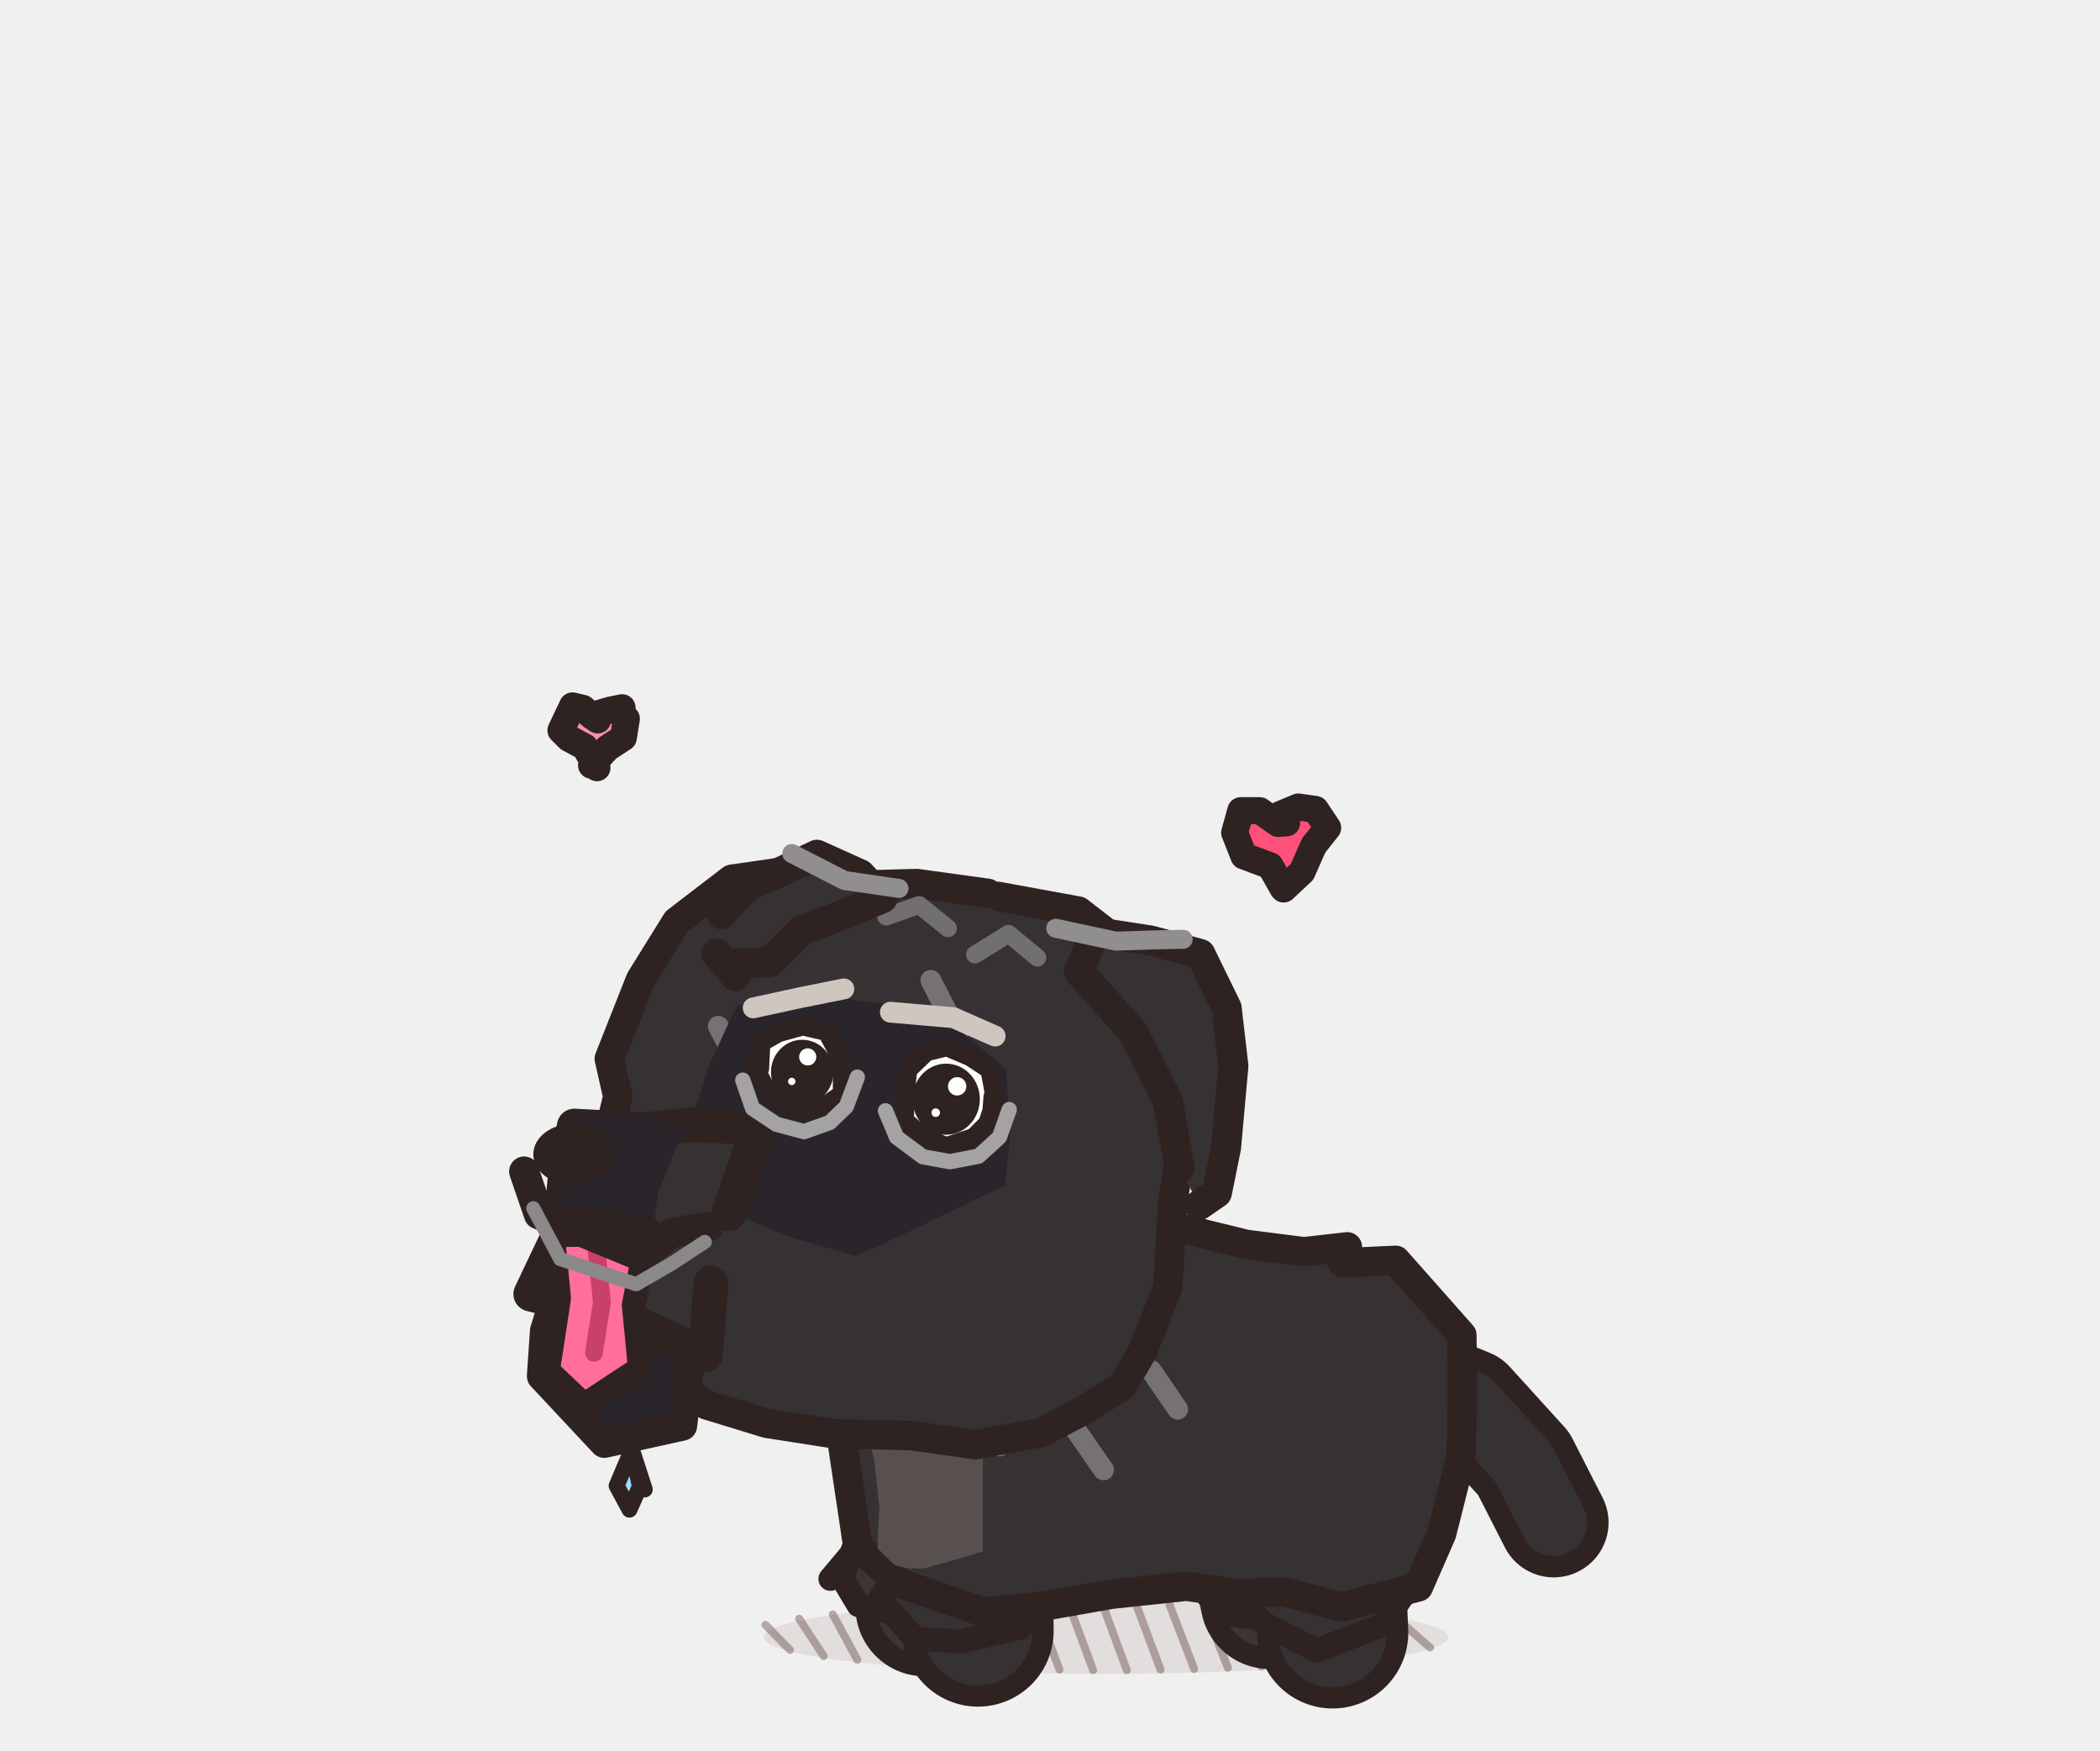
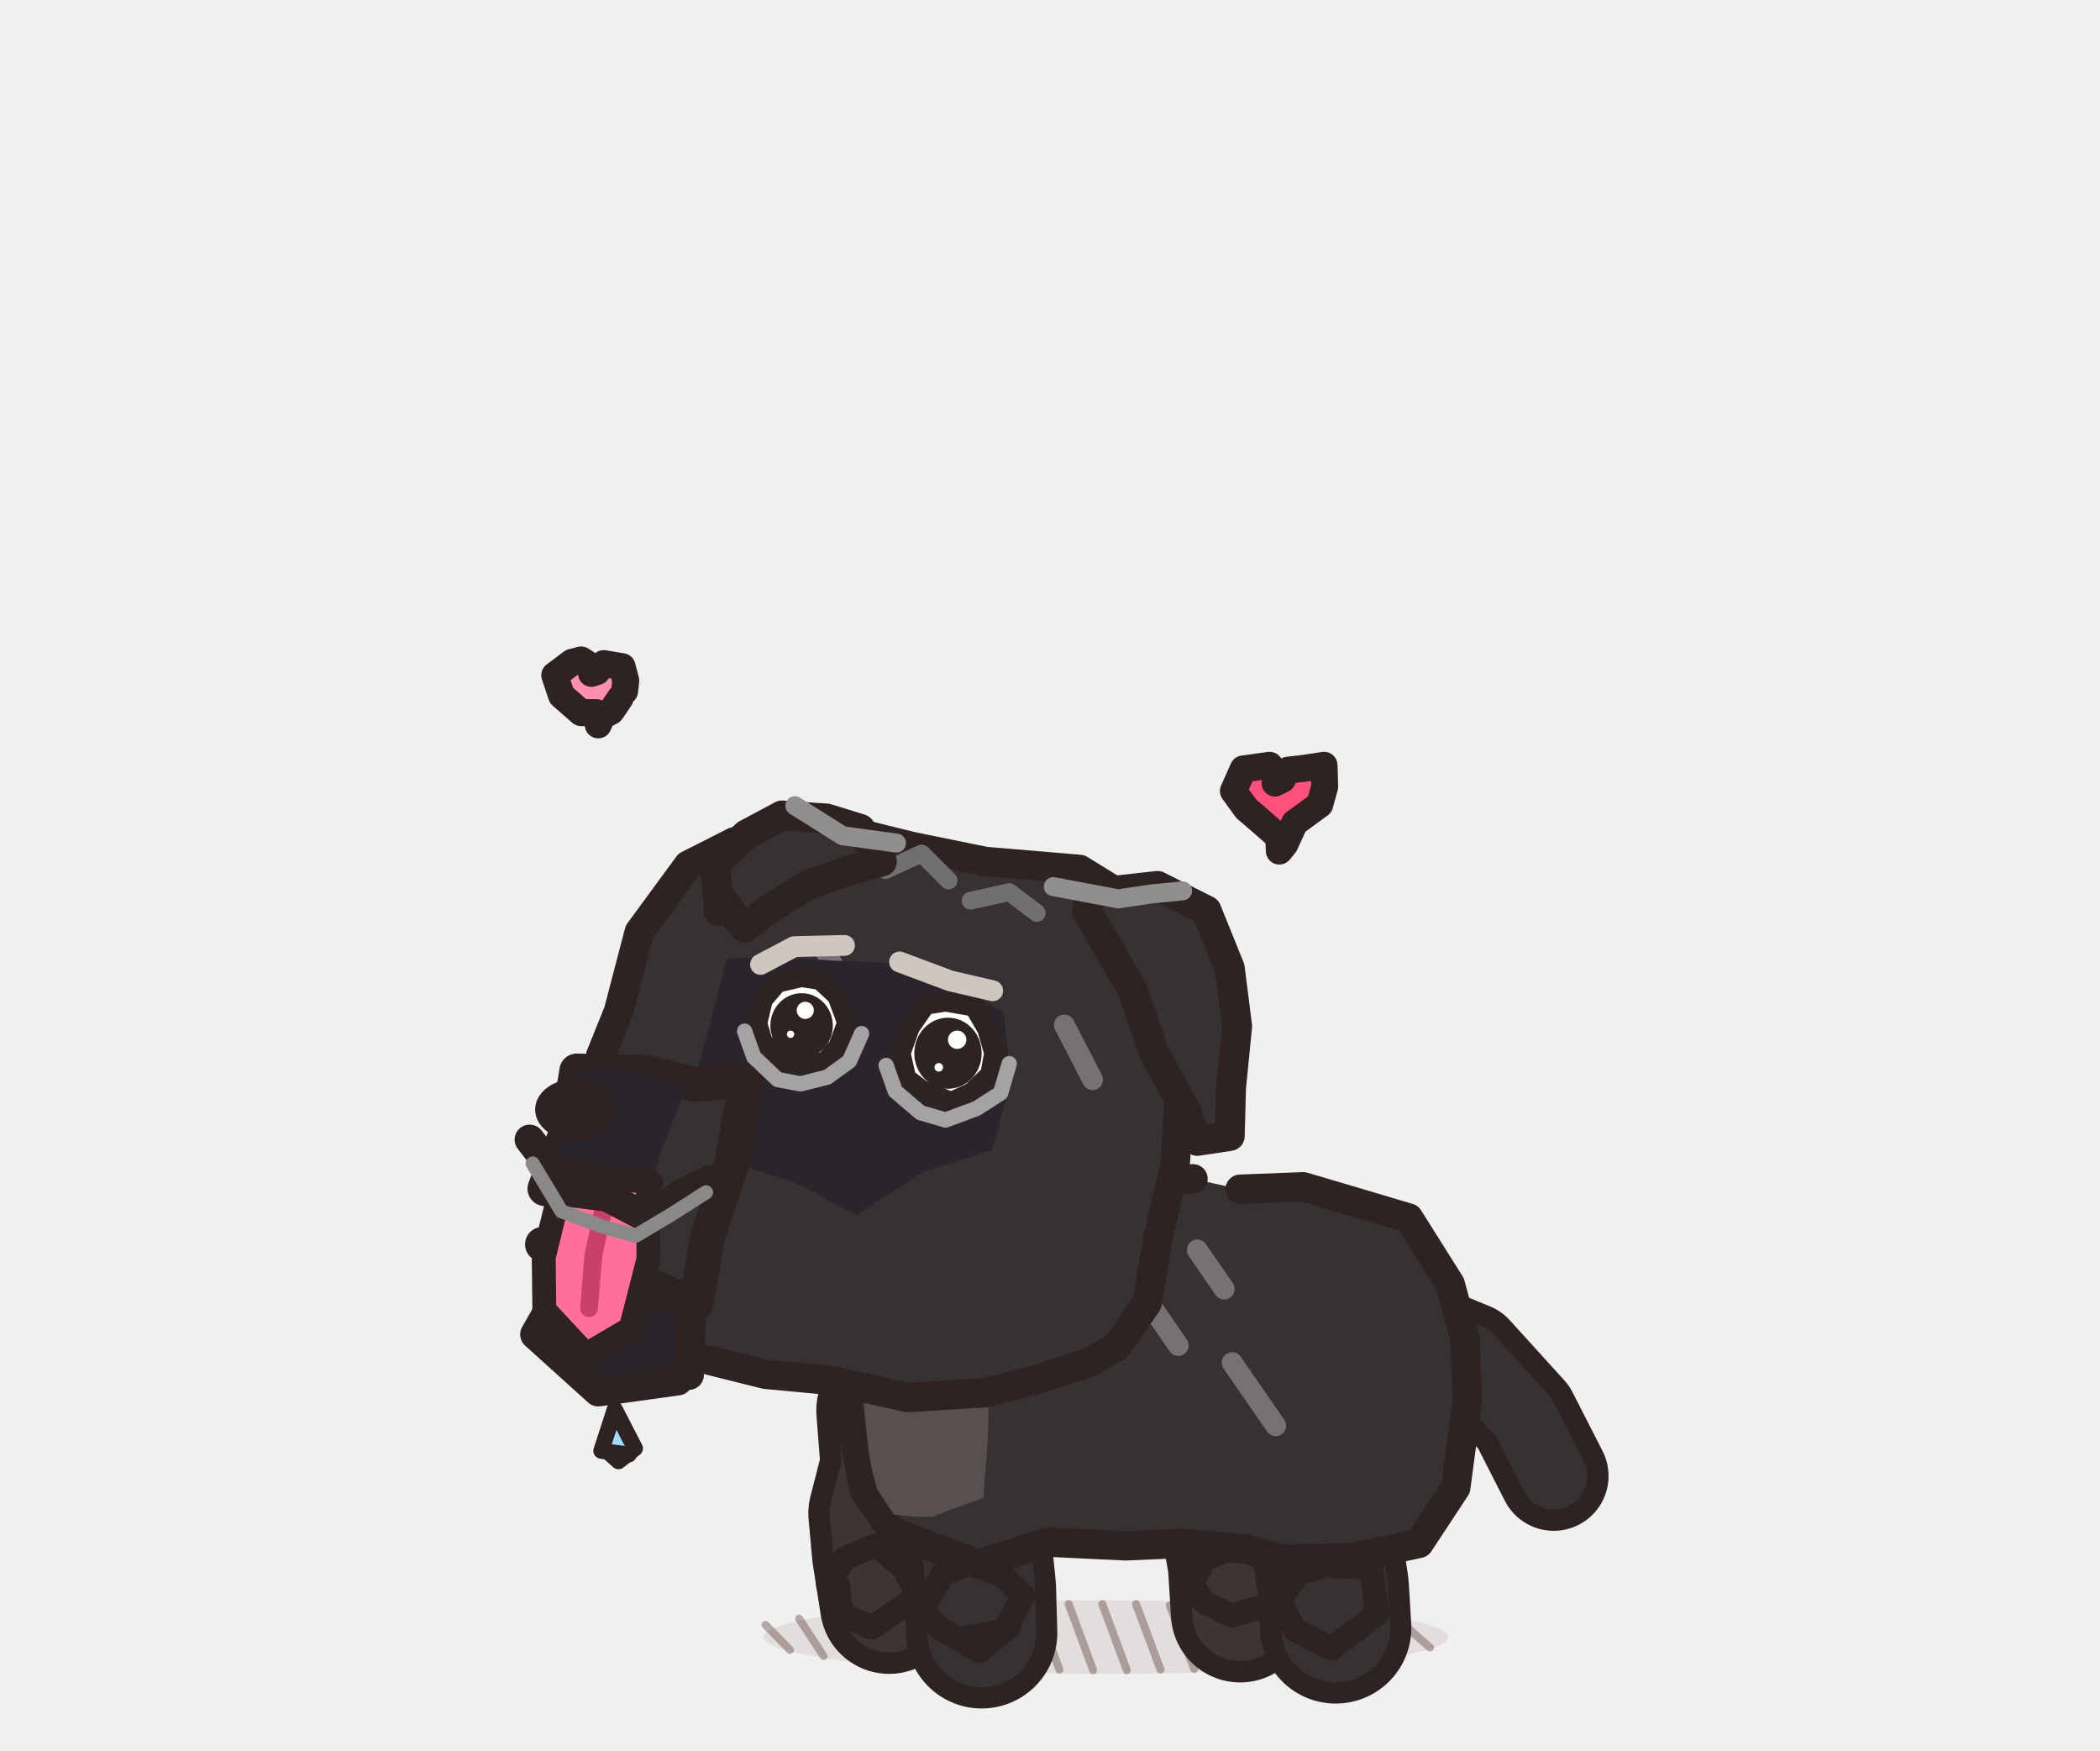
<svg xmlns="http://www.w3.org/2000/svg" width="240" height="200" class="pa-dog pa-pose-happy pa-d-puppy" viewBox="0 0 240 200" role="img" aria-label="Cannoli the Cane Corso, happy, puppy">
  <g transform="translate(123.6 186) scale(0.700) translate(-120 -186)">
    <g transform="translate(240 0) scale(-1 1)">
      <ellipse cx="116" cy="187.5" rx="55.9" ry="6" fill="#5B3D32" opacity="0.1" />
      <path d="M63.1 189.2l4 -3.5M68.6 190.4l4 -5.7M74.1 191.1l4 -7.1M79.6 191.6l4 -8.2M85.1 192l4 -9M90.6 192.3l4 -9.6M96.1 192.5l4 -10.1M101.6 192.7l4 -10.4M107.1 192.8l4 -10.7M112.6 192.9l4 -10.8M118.1 192.9l4 -10.8M123.6 192.8l4 -10.7M129.1 192.7l4 -10.5M134.6 192.6l4 -10.2M140.1 192.4l4 -9.7M145.6 192.1l4 -9.2M151.1 191.7l4 -8.4M156.6 191.2l4 -7.4M162.1 190.6l4 -6.1M167.6 189.6l4 -4.1" stroke="#5B3D32" stroke-width="1.3" stroke-linecap="round" opacity="0.4" fill="none" />
    </g>
    <g class="pa-d-f0">
      <g transform="translate(240 0) scale(-1 1)">
-         <path d="M65.7 145.7L56.7 149.4L47.8 159.2L42.9 168.8" fill="none" stroke="#2E2320" stroke-width="17.9" stroke-linecap="round" stroke-linejoin="round" />
-         <path d="M65.7 145.7L56.7 149.4L47.8 159.2L42.9 168.8" fill="none" stroke="#363133" stroke-width="10.9" stroke-linecap="round" stroke-linejoin="round" />
+         <path d="M65.7 138.1L56.7 141.8L47.8 151.6L42.9 161.2" fill="none" stroke="#2E2320" stroke-width="17.9" stroke-linecap="round" stroke-linejoin="round" />
+         <path d="M65.7 138.1L56.7 141.8L47.8 151.6L42.9 161.2" fill="none" stroke="#363133" stroke-width="10.9" stroke-linecap="round" stroke-linejoin="round" />
        <g class="pa-d-leg pa-d-leg-FH">
-           <path d="M87.3 159.3L89.7 170.6L89.3 181.4" fill="none" stroke="#2E2320" stroke-width="22.6" stroke-linecap="round" stroke-linejoin="round" />
-           <path d="M87.3 159.3L89.7 170.6L89.3 181.4" fill="none" stroke="#403433" stroke-width="15.6" stroke-linecap="round" stroke-linejoin="round" />
-           <path d="M98 183.4L90.6 184.6L82.1 181.6L79 178.7L81 171.7L89.5 169.3L98.2 170.5L102.4 176.7Z" fill="#403433" />
-           <path d="M98 183.4L90.6 184.6L82.1 181.6L79 178.7L81 171.7L89.5 169.3L98.2 170.5L102.4 176.7L98.5 181.9L89.6 185.1" fill="none" stroke="#2E2320" stroke-width="3.9" stroke-linecap="round" stroke-linejoin="round" />
+           <path d="M93.3 151.7L95.2 159.1L96.3 165.8L94.6 175.6L94.1 183.6" fill="none" stroke="#2E2320" stroke-width="22.6" stroke-linecap="round" stroke-linejoin="round" />
+           <path d="M93.3 151.7L95.2 159.1L96.3 165.8L94.6 175.6L94.1 183.6" fill="none" stroke="#403433" stroke-width="15.6" stroke-linecap="round" stroke-linejoin="round" />
+           <path d="M99.8 174.7L102 178.9L100 181.8L95.4 184L89.7 182.3L87.2 179.4L90.7 173.9L94.4 172.7Z" fill="#403433" />
+           <path d="M99.8 174.7L102 178.9L100 181.8L95.4 184L89.7 182.3L87.2 179.4L90.7 173.9L94.4 172.7L100.6 175L103 178.4" fill="none" stroke="#2E2320" stroke-width="3.9" stroke-linecap="round" stroke-linejoin="round" />
        </g>
        <g class="pa-d-leg pa-d-leg-FF">
-           <path d="M146 158.3L145.9 170.5L145.6 182.6" fill="none" stroke="#2E2320" stroke-width="22.6" stroke-linecap="round" stroke-linejoin="round" />
-           <path d="M146 158.3L145.9 170.5L145.6 182.6" fill="none" stroke="#403433" stroke-width="15.6" stroke-linecap="round" stroke-linejoin="round" />
-           <path d="M157.2 172.9L159.1 177.8L156.4 182.3L147.3 184.3L140.1 183.7L136 177.4L141.1 170.7L148.8 168Z" fill="#403433" />
-           <path d="M157.2 172.9L159.1 177.8L156.4 182.3L147.3 184.3L140.1 183.7L136 177.4L141.1 170.7L148.8 168L155.8 171.8L161 178" fill="none" stroke="#2E2320" stroke-width="3.9" stroke-linecap="round" stroke-linejoin="round" />
+           <path d="M152 150.5L151.3 159.5L153.3 167.3L152.7 173.9L151.4 182.2" fill="none" stroke="#2E2320" stroke-width="22.6" stroke-linecap="round" stroke-linejoin="round" />
+           <path d="M152 150.5L151.3 159.5L153.3 167.3L152.7 173.9L151.4 182.2" fill="none" stroke="#403433" stroke-width="15.6" stroke-linecap="round" stroke-linejoin="round" />
+           <path d="M159.7 179.1L159.2 183.6L154.3 186L148.4 182L146.9 180.2L149.2 176.1L153.5 172.5L158.6 174.6Z" fill="#403433" />
+           <path d="M159.7 179.1L159.2 183.6L154.3 186L148.4 182L146.9 180.2L149.2 176.1L153.5 172.5L158.6 174.6L161.4 178.9L160.2 183.3" fill="none" stroke="#2E2320" stroke-width="3.9" stroke-linecap="round" stroke-linejoin="round" />
        </g>
        <g class="pa-d-leg pa-d-leg-NH">
-           <path d="M79 166L79.5 174.7L79 186.8" fill="none" stroke="#2E2320" stroke-width="24.7" stroke-linecap="round" stroke-linejoin="round" />
-           <path d="M79 166L79.5 174.7L79 186.8" fill="none" stroke="#363133" stroke-width="17.8" stroke-linecap="round" stroke-linejoin="round" />
-           <path d="M71.5 172.9L81.6 170.2L89.8 173.3L94.2 180.9L90.4 185.2L81.6 189.7L70.8 185.5L66.9 179.8Z" fill="#363133" />
-           <path d="M71.5 172.9L81.6 170.2L89.8 173.3L94.2 180.9L90.4 185.2L81.6 189.7L70.8 185.5L66.9 179.8L69.7 174.1L80.5 170.7" fill="none" stroke="#2E2320" stroke-width="3.9" stroke-linecap="round" stroke-linejoin="round" />
+           <path d="M77.8 157L79.6 165.1L80.2 170.8L78.9 179.3L78.5 186" fill="none" stroke="#2E2320" stroke-width="24.7" stroke-linecap="round" stroke-linejoin="round" />
+           <path d="M77.8 157L79.6 165.1L80.2 170.8L78.9 179.3L78.5 186" fill="none" stroke="#363133" stroke-width="17.8" stroke-linecap="round" stroke-linejoin="round" />
+           <path d="M81.1 176.1L84.5 177.1L87.7 181.5L85.2 186.3L79.2 189.4L75.2 186.3L71.7 183.7L72.7 176.2Z" fill="#363133" />
+           <path d="M81.1 176.1L84.5 177.1L87.7 181.5L85.2 186.3L79.2 189.4L75.2 186.3L71.7 183.7L72.7 176.2L80.5 175.8L86.7 176.8" fill="none" stroke="#2E2320" stroke-width="3.9" stroke-linecap="round" stroke-linejoin="round" />
        </g>
        <g class="pa-d-leg pa-d-leg-NF">
-           <path d="M135.7 165.3L137 176.4L136.9 186.5" fill="none" stroke="#2E2320" stroke-width="24.7" stroke-linecap="round" stroke-linejoin="round" />
-           <path d="M135.7 165.3L137 176.4L136.9 186.5" fill="none" stroke="#363133" stroke-width="17.8" stroke-linecap="round" stroke-linejoin="round" />
-           <path d="M128.5 174.1L139.4 171.7L149.2 175.1L152.9 181.3L147.2 187.8L139.8 188.2L130 186L124.2 181.1Z" fill="#363133" />
-           <path d="M128.5 174.1L139.4 171.7L149.2 175.1L152.9 181.3L147.2 187.8L139.8 188.2L130 186L124.2 181.1L127.9 173.7L137.4 171.4" fill="none" stroke="#2E2320" stroke-width="3.9" stroke-linecap="round" stroke-linejoin="round" />
+           <path d="M137 156.6L135.8 164.1L137.3 171.5L136.5 179.6L136.3 186.8" fill="none" stroke="#2E2320" stroke-width="24.7" stroke-linecap="round" stroke-linejoin="round" />
+           <path d="M137 156.6L135.8 164.1L137.3 171.5L136.5 179.6L136.3 186.8" fill="none" stroke="#363133" stroke-width="17.8" stroke-linecap="round" stroke-linejoin="round" />
+           <path d="M138.7 187.6L132.7 186.4L129.5 180.8L132.9 177.4L138.1 175.5L142.6 177.1L146.1 183.2L143.2 186Z" fill="#363133" />
+           <path d="M138.7 187.6L132.7 186.4L129.5 180.8L132.9 177.4L138.1 175.5L142.6 177.1L146.1 183.2L143.2 186L136.7 189.8L131.8 185.8" fill="none" stroke="#2E2320" stroke-width="3.9" stroke-linecap="round" stroke-linejoin="round" />
        </g>
-         <path d="M76.6 123.8L83.7 124.6L93.1 123.4L103.3 120.9L112.8 122.7L123 123.3L138.8 122.3L151.6 126L159.5 135.7L159 146.1L159 156.1L156.5 172.8L149.7 178.7L136.1 183.4L125.9 182.4L115.1 180.5L102.9 179.2L94.3 180.4L87 180.1L77.6 182.6L65 179.3L61.2 170.6L58 157.9L57.8 146.4L57.9 138.2L68.7 126Z" fill="#363133" />
-         <path d="M76.6 123.8L83.7 124.6L93.1 123.4L103.3 120.9L112.8 122.7L123 123.3L138.8 122.3L151.6 126L159.5 135.7L159 146.1L159 156.1L156.5 172.8L149.7 178.7L136.1 183.4L125.9 182.4L115.1 180.5L102.9 179.2L94.3 180.4L87 180.1L77.6 182.6L65 179.3L61.2 170.6L58 157.9L57.8 146.4L57.9 138.2L68.7 126L77.4 126.4" fill="none" stroke="#2E2320" stroke-width="4.8" stroke-linecap="round" stroke-linejoin="round" />
-         <path d="M89.7 154.3L95.4 145.9M130 163.9L139.2 150.5M95.5 172.5L100 166M100.2 144.1L106.3 135.4M104.9 158.2L111.1 149.3M124.2 156.7L128.8 149.9M111.8 142L117.8 133.2M136.4 158.3L143.9 147.2" stroke="#3e3433" stroke-width="2.9" stroke-linecap="round" opacity=".42" />
-         <path d="M104.3 150.3L108.6 144M117.7 149.8L124.7 139.5M116.4 160.2L124.6 148.4M133.4 156.3L139.6 147.3" stroke="#fff" stroke-width="3.4" stroke-linecap="round" opacity=".32" />
-         <path d="M136.1 154.6L138.7 153.4L141.3 152.1L143.9 150.9L146.5 149.7L150 149.4L153.5 149.1L156.9 148.7L155.9 151.9L154.9 155L153.9 158.2L153.6 160.9L153.3 163.6L153 166.4L153.2 169.7L153.3 173L151.8 174.5L150.4 175.8L148.2 176.3L145.7 176.3L142.5 175.4L139.3 174.5L136.1 173.5L136.1 170.3L136.1 167L136.1 163.7L136.1 160.7L136.1 157.6Z" fill="#57504F" />
-         <path d="M135.3 66.1L146.9 64.5L158.1 64.8L169.5 62.7L177.1 63.8L186.1 70.7L192 80.2L197.1 93.1L195.7 99.3L198.2 109.4L200.3 121.9L197.7 134.2L193.9 139.8L187.4 145.4L181.2 149.6L171.4 152.6L160.5 154.3L147.9 154.6L137.3 156.1L126.5 154.1L120.1 150.7L113.4 146.6L110 140.8L105.9 130.4L105.1 116.5L104 109.6L103.4 99.5L105 86.2L111.7 75.8L120.5 69Z" fill="#363133" />
-         <path d="M135.3 66.1L146.9 64.5L158.1 64.8L169.5 62.7L177.1 63.8L186.1 70.7L192 80.2L197.1 93.1L195.7 99.3L198.2 109.4L200.3 121.9L197.7 134.2L193.9 139.8L187.4 145.4L181.2 149.6L171.4 152.6L160.5 154.3L147.9 154.6L137.3 156.1L126.5 154.1L120.1 150.7L113.4 146.6L110 140.8L105.9 130.4L105.1 116.5L104 109.6L103.4 99.5L105 86.2L111.7 75.8L120.5 69L133.6 66.6" fill="none" stroke="#2E2320" stroke-width="4.8" stroke-linecap="round" stroke-linejoin="round" />
-         <path d="M158.9 76.2L154.8 84.2M146.9 114.7L151.2 106.4M159.8 76.9L154.5 87.3M170.9 78.9L165.8 88.7" stroke="#3e3433" stroke-width="2.9" stroke-linecap="round" opacity=".42" />
-         <path d="M179.3 87.8L172.5 100.8M140.2 88.9L144.6 80.3" stroke="#fff" stroke-width="3.4" stroke-linecap="round" opacity=".32" />
-         <path d="M132.3 94.8L134.4 93L136.5 91.2L138.6 89.5L140.7 87.7L143.7 86.8L146.6 85.9L149.5 84.9L152.5 84L155.5 83.7L158.6 83.3L161.6 83L164.7 82.6L167.6 83.1L170.5 83.5L173.4 84L176.3 84.4L177.4 86.8L178.5 89.2L179.6 91.6L180.8 94L181.8 97.3L182.8 100.6L183.8 103.9L185.1 106.9L186.4 109.9L187.7 112.8L184.7 114.4L181.8 115.9L178.8 117.5L176.2 118.6L173.7 119.7L171.1 120.8L168.5 121.9L165.5 122.8L162.6 123.6L159.7 124.5L156.8 125.3L153.9 124L151 122.6L148.1 121.3L145.2 119.9L142.7 118.7L140.2 117.5L137.6 116.2L135.1 115L132.5 113.8L132.2 110.9L131.9 108L131.6 105.1L131.9 101.6L132.1 98.2Z" fill="#29252a" />
-         <path d="M127.2 76.6L131.9 72.7L137.4 76.1" fill="none" stroke="#726f70" stroke-width="2.9" stroke-linecap="round" stroke-linejoin="round" />
-         <path d="M141.8 71.8L146.5 68L151.9 69.9" fill="none" stroke="#726f70" stroke-width="2.9" stroke-linecap="round" stroke-linejoin="round" />
-         <path d="M193.5 135.8L204.3 126.9L207.6 137.5L208.1 144.9L197.9 155.8L185.2 153L183.7 140.6Z" fill="#29252a" />
-         <path d="M193.5 135.8L204.3 126.9L207.6 137.5L208.1 144.9L197.9 155.8L185.2 153L183.7 140.6" fill="none" stroke="#2E2320" stroke-width="4.9" stroke-linecap="round" stroke-linejoin="round" />
-         <path d="M191.3 163.4L193.4 156.9L195.9 162.8L193.8 166.7Z" fill="#9EDCFF" />
-         <path d="M191.3 163.4L193.4 156.9L195.9 162.8L193.8 166.7L192.1 162.9L193.3 157.4" fill="none" stroke="#2E2320" stroke-width="2.6" stroke-linecap="round" stroke-linejoin="round" />
-         <path d="M177.6 118.4L172.7 104.3L183.7 103.9L191.3 104.7L202.8 104.1L204.2 111.7L205.2 121.6L209.9 131.5L194.7 135.4L181.4 141.4L180.5 129.7Z" fill="#363133" />
-         <path d="M177.6 118.4L172.7 104.3L183.7 103.9L191.3 104.7L202.8 104.1L204.2 111.7L205.2 121.6L209.9 131.5L194.7 135.4L181.4 141.4L180.5 129.7" fill="none" stroke="#2E2320" stroke-width="5.7" stroke-linecap="round" stroke-linejoin="round" />
-         <path d="M184.8 104.3L192.7 102.3L201.6 102.3L204.7 114.1L206.1 121.3L207.8 131.8L200.8 135.8L193.9 139.8L190.9 128.3L189.1 114.9Z" fill="#29252a" />
-         <path d="M135.4 103.8L134.1 99.8L135 94.9L138.2 92.8L142 91.2L145.3 92L148.3 94.9L148.9 100L148.8 103.2L146.1 105.6L142.1 107.4L137.6 105.9Z" fill="#FFFFFF" />
-         <path d="M135.4 103.8L134.1 99.8L135 94.9L138.2 92.8L142 91.2L145.3 92L148.3 94.9L148.9 100L148.8 103.2L146.1 105.6L142.1 107.4L137.6 105.9L134.8 103.1L134.5 99.3" fill="none" stroke="#2E2320" stroke-width="3" stroke-linecap="round" stroke-linejoin="round" />
-         <ellipse cx="142.1" cy="99.7" rx="5.5" ry="5.8" fill="#2E2320" />
-         <ellipse cx="140.3" cy="97.6" rx="1.5" ry="1.5" fill="#FFFFFF" />
-         <ellipse cx="143.8" cy="101.9" rx="0.7" ry="0.7" fill="#FFFFFF" />
-         <path d="M134.1 89.4L140.9 86.4L151.2 85.5" fill="none" stroke="#CFC6C0" stroke-width="3.4" stroke-linecap="round" stroke-linejoin="round" />
-         <path d="M172.4 90.9L173.3 94.5L171.6 97.8L169.2 100.3L166.2 101.7L161.9 100.8L159.1 98.8L159.1 95L160.1 91.5L161.6 88.7L165.5 87.8L169.5 88.9Z" fill="#FFFFFF" />
-         <path d="M172.4 90.9L173.3 94.5L171.6 97.8L169.2 100.3L166.2 101.7L161.9 100.8L159.1 98.8L159.1 95L160.1 91.5L161.6 88.7L165.5 87.8L169.5 88.9L172.3 90.5L172.5 94.7" fill="none" stroke="#2E2320" stroke-width="3" stroke-linecap="round" stroke-linejoin="round" />
-         <ellipse cx="165.6" cy="95.3" rx="5.1" ry="5.3" fill="#2E2320" />
-         <ellipse cx="164.7" cy="92.8" rx="1.4" ry="1.4" fill="#FFFFFF" />
-         <ellipse cx="167.3" cy="96.8" rx="0.6" ry="0.6" fill="#FFFFFF" />
-         <path d="M158.8 81.7L165.8 83.1L173.6 84.8" fill="none" stroke="#CFC6C0" stroke-width="3.4" stroke-linecap="round" stroke-linejoin="round" />
-         <ellipse cx="203" cy="108.7" rx="6.5" ry="5" fill="#2E2320" />
-         <path d="M190.7 121.7L206.3 121.9L205.3 132.2L207.1 144L201.2 149.6L192.1 143.6L193.1 133.3Z" fill="#FF6F9A" />
-         <path d="M190.7 121.7L206.3 121.9L205.3 132.2L207.1 144L201.2 149.6L192.1 143.6L193.1 133.3L190.7 120.8L205.1 118.9" fill="none" stroke="#2E2320" stroke-width="3.9" stroke-linecap="round" stroke-linejoin="round" />
-         <path d="M199.2 124.1L198.3 132.9L199.6 141.1" fill="none" stroke="#C9406A" stroke-width="2.9" stroke-linecap="round" stroke-linejoin="round" />
-         <path d="M180.9 120.5L186.9 121.5L191.8 125.4L197.1 123.2L203.2 120.7L208.6 118.5L211 111.5" fill="none" stroke="#2E2320" stroke-width="4.9" stroke-linecap="round" stroke-linejoin="round" />
-         <path d="M152 101.6L150.2 105.9L145.9 109.1L141.5 109.9L136.8 109L133.4 105.9L131.8 101.4" fill="none" stroke="#a5a2a3" stroke-width="2.5" stroke-linecap="round" stroke-linejoin="round" />
-         <path d="M175.3 96.6L173.7 101.2L169.8 103.8L165.3 105L161.1 103.5L158.4 100.9L156.6 96.1" fill="none" stroke="#a5a2a3" stroke-width="2.5" stroke-linecap="round" stroke-linejoin="round" />
-         <path d="M181.5 123L187 126.6L192.7 129.9L198.5 128L205.1 125.8L209.5 117.5" fill="none" stroke="#8a8889" stroke-width="2.3" stroke-linecap="round" stroke-linejoin="round" />
-         <path d="M104 110.9L105.9 100L111.6 88.7L120.4 78.9L117.8 72.4L108.7 73.8L100.6 76L96.3 84.8L95.2 94.3L96.4 107.6L97.9 115L100.8 117Z" fill="#363133" />
-         <path d="M104 110.9L105.9 100L111.6 88.7L120.4 78.9L117.8 72.4L108.7 73.8L100.6 76L96.3 84.8L95.2 94.3L96.4 107.6L97.9 115L100.8 117" fill="none" stroke="#2E2320" stroke-width="4.9" stroke-linecap="round" stroke-linejoin="round" />
-         <path d="M124.2 71.8L114.4 73.9L108.1 73.7L103.4 73.6" fill="none" stroke="#908e8f" stroke-width="3.1" stroke-linecap="round" stroke-linejoin="round" />
-         <path d="M179.6 75.9L176.5 79.6L176.1 77.5L171 77.4L165.6 72.1L157.7 69.1L152.5 66.9L156.1 63L163.2 59.8L170.2 63.1L174.5 64.8L178.8 69.5Z" fill="#363133" />
-         <path d="M179.6 75.9L176.5 79.6L176.1 77.5L171 77.4L165.6 72.1L157.7 69.1L152.5 66.9L156.1 63L163.2 59.8L170.2 63.1L174.5 64.8L178.8 69.5" fill="none" stroke="#2E2320" stroke-width="4.9" stroke-linecap="round" stroke-linejoin="round" />
-         <path d="M149.8 65.3L158.7 64L167.3 59.6" fill="none" stroke="#908e8f" stroke-width="3.1" stroke-linecap="round" stroke-linejoin="round" />
-         <path d="M87 65.4L84 62.6L82.1 58.3L79.8 55.4L81.8 52.4L84.6 52L87.5 53.2L86.5 54.6L87.9 54.7L90.9 52.6L94 52.6L95 56.2L93.5 60L89.2 61.6L87.1 65.3L86.5 64.9Z" fill="#FF4F7B" />
-         <path d="M87 65.4L84 62.6L82.1 58.3L79.8 55.4L81.8 52.4L84.6 52L87.5 53.2L86.5 54.6L87.9 54.7L90.9 52.6L94 52.6L95 56.2L93.5 60L89.2 61.6L87.1 65.3L86.5 64.9" fill="none" stroke="#2E2320" stroke-width="4.4" stroke-linecap="round" stroke-linejoin="round" />
-         <path d="M195 35.8L197 36.2L199 36.8L199 37.8L199.9 37.2L201.4 35.9L203.1 35.5L205 39.5L203.7 40.8L201.1 42.2L199.1 45.6L199.7 44.6L200 45.2L197.4 42.4L194.8 40.7L194.3 37.6Z" fill="#FF8FB1" />
-         <path d="M195 35.8L197 36.2L199 36.8L199 37.8L199.9 37.2L201.4 35.9L203.1 35.5L205 39.5L203.7 40.8L201.1 42.2L199.1 45.6L199.7 44.6L200 45.2L197.4 42.4L194.8 40.7L194.3 37.6" fill="none" stroke="#2E2320" stroke-width="4.4" stroke-linecap="round" stroke-linejoin="round" />
+         <path d="M101.8 112.7L112.8 114.1L123.9 113.4L139.3 116.5L150.8 118.7L159.2 129.6L158.6 140.6L158.4 148.6L155.4 163.7L150.8 170.3L136.9 175.6L125.4 172L112.8 172.6L103.5 172.2L93.2 173.1L87.1 174.8L75.6 174.5L64.9 172.2L58.9 163.1L57 148.8L57.4 138.8L59.8 129.9L66.6 119.1L75 116.6L83.8 114L94.1 114.4Z" fill="#363133" />
+         <path d="M101.8 112.7L112.8 114.1L123.9 113.4L139.3 116.5L150.8 118.7L159.2 129.6L158.6 140.6L158.4 148.6L155.4 163.7L150.8 170.3L136.9 175.6L125.4 172L112.8 172.6L103.5 172.2L93.2 173.1L87.1 174.8L75.6 174.5L64.9 172.2L58.9 163.1L57 148.8L57.4 138.8L59.8 129.9L66.6 119.1L75 116.6L83.8 114L94.1 114.4" fill="none" stroke="#2E2320" stroke-width="4.8" stroke-linecap="round" stroke-linejoin="round" />
+         <path d="M136.4 150.7L143.9 139.6M136.9 150.6L145.1 138.6M138.9 140.1L134.5 146.6M108.5 139.9L113.9 132.1M120.8 142.2L127.3 132.6M83.4 148.5L87.5 142.6M101.6 128L95.1 137.5M113.9 135.4L121.6 124.2" stroke="#3e3433" stroke-width="2.9" stroke-linecap="round" opacity=".42" />
+         <path d="M111.8 134.4L117.8 125.6M101.1 124.3L96.7 130.7M88.3 153L95.4 142.7M111.3 129.6L104.2 139.9" stroke="#fff" stroke-width="3.4" stroke-linecap="round" opacity=".32" />
+         <path d="M135.2 145.7L138.4 145.3L141.6 144.9L144.8 144.5L147.5 143.2L150.2 142L153 140.7L155.7 139.5L155.7 142.9L155.6 146.2L155.5 149.6L155.3 152.3L155 155L154.7 157.6L154.2 160.2L153.4 163.3L151.7 165.9L150.6 167.5L147.8 167.8L144.4 167.9L141.6 166.8L138.8 165.8L136 164.8L135.8 161.5L135.5 158.2L135.3 155L135.2 151.9L135.2 148.8Z" fill="#57504F" />
+         <path d="M180.8 142.3L171.6 144.6L160.9 145.6L148.4 148.4L135.7 147.6L127.4 145.5L118.8 142.7L114.3 140.1L109.3 133L107.5 122.3L104.7 110.3L104.1 100.2L102.6 91.9L105.7 78.1L110.9 68L120.3 62.2L135.7 60.9L147.5 58.5L159.3 55.6L167.4 57.4L176.7 57.7L184.2 61.5L192.2 72.4L195.6 85.4L198.5 92.6L199.2 102.8L198 114.4L198.2 126.3L194.2 132.4L187.3 138.7Z" fill="#363133" />
+         <path d="M180.8 142.3L171.6 144.6L160.9 145.6L148.4 148.4L135.7 147.6L127.4 145.5L118.8 142.7L114.3 140.1L109.3 133L107.5 122.3L104.7 110.3L104.1 100.2L102.6 91.9L105.7 78.1L110.9 68L120.3 62.2L135.7 60.9L147.5 58.5L159.3 55.6L167.4 57.4L176.7 57.7L184.2 61.5L192.2 72.4L195.6 85.4L198.5 92.6L199.2 102.8L198 114.4L198.2 126.3L194.2 132.4L187.3 138.7" fill="none" stroke="#2E2320" stroke-width="4.8" stroke-linecap="round" stroke-linejoin="round" />
+         <path d="M173.6 85.2L167 97.8M170 71.7L163.8 83.7M136.7 101.5L140.9 93.6M164.6 88.9L171.1 76.3" stroke="#3e3433" stroke-width="2.9" stroke-linecap="round" opacity=".42" />
+         <path d="M118.2 96.5L122.8 87.6M155.9 86.9L162.1 74.9" stroke="#fff" stroke-width="3.4" stroke-linecap="round" opacity=".32" />
+         <path d="M132.7 85.5L135.7 83.8L138.8 82L141.8 80.3L144.9 79.3L148 78.4L151.1 77.5L154.1 77.3L157.1 77.2L160.2 77.1L163.2 76.9L166.2 76.8L169.1 76.8L172 76.8L174.9 76.7L177.9 76.7L178.6 79.5L179.3 82.2L180 85L180.7 87.7L181.5 90.3L182.2 93L182.9 95.6L184.4 98.2L185.9 100.8L187.3 103.4L184.7 105.1L182.1 106.7L179.5 108.4L176.9 110.1L174.3 110.9L171.8 111.7L169.3 112.5L166.8 113.3L164.2 114.6L161.7 116L159.2 117.3L156.7 118.6L154 116.8L151.3 115.1L148.6 113.4L145.9 111.6L143.1 110.7L140.3 109.8L137.4 108.9L134.6 107.9L133.8 105.1L133.1 102.4L132.3 99.6L131.5 96.8L131.8 94L132.1 91.1L132.4 88.3Z" fill="#29252a" />
+         <path d="M127.3 69.3L131.8 65.9L138.1 67.3" fill="none" stroke="#726f70" stroke-width="2.9" stroke-linecap="round" stroke-linejoin="round" />
+         <path d="M141.7 64L146.1 59.6L152 62.3" fill="none" stroke="#726f70" stroke-width="2.9" stroke-linecap="round" stroke-linejoin="round" />
+         <path d="M184.1 144.7L183.7 133L192.9 125.4L204.3 120.9L204.7 130.2L209.2 138.1L198.9 147.4Z" fill="#29252a" />
+         <path d="M184.1 144.7L183.7 133L192.9 125.4L204.3 120.9L204.7 130.2L209.2 138.1L198.9 147.4L185.9 145.6" fill="none" stroke="#2E2320" stroke-width="4.9" stroke-linecap="round" stroke-linejoin="round" />
+         <path d="M197.5 157.1L195.6 158.8L192.9 156.7L196.2 150.3Z" fill="#9EDCFF" />
+         <path d="M197.5 157.1L195.6 158.8L192.9 156.7L196.2 150.3L198.4 157.1L193.9 157.7" fill="none" stroke="#2E2320" stroke-width="2.6" stroke-linecap="round" stroke-linejoin="round" />
+         <path d="M208 123.4L194.9 128.5L183 133.1L180.9 121.7L177.1 110.1L174.7 96.6L183.1 97.3L191.3 95.3L202.4 95.1L204 104.9L207.6 114.3Z" fill="#363133" />
+         <path d="M208 123.4L194.9 128.5L183 133.1L180.9 121.7L177.1 110.1L174.7 96.6L183.1 97.3L191.3 95.3L202.4 95.1L204 104.9L207.6 114.3" fill="none" stroke="#2E2320" stroke-width="5.7" stroke-linecap="round" stroke-linejoin="round" />
+         <path d="M184.4 97.6L193.9 94.9L201.9 94.7L204.6 106.4L207 116.1L208 125.9L200 128.3L192.8 132.8L191.8 120.2L188.7 108.3Z" fill="#29252a" />
+         <path d="M135 95.5L134.4 92.2L135.5 88.3L137.6 84.7L142.2 83.9L145.4 84.4L147.9 88L149.4 92.2L148.5 96.2L146 98.1L141.3 100L138 98.5Z" fill="#FFFFFF" />
+         <path d="M135 95.5L134.4 92.2L135.5 88.3L137.6 84.7L142.2 83.9L145.4 84.4L147.9 88L149.4 92.2L148.5 96.2L146 98.1L141.3 100L138 98.5L134.7 95.3L133.7 92.3" fill="none" stroke="#2E2320" stroke-width="3" stroke-linecap="round" stroke-linejoin="round" />
+         <ellipse cx="141.8" cy="92.2" rx="5.5" ry="5.8" fill="#2E2320" />
+         <ellipse cx="140.3" cy="90" rx="1.5" ry="1.5" fill="#FFFFFF" />
+         <ellipse cx="143.3" cy="94.5" rx="0.7" ry="0.7" fill="#FFFFFF" />
+         <path d="M134.5 82L141.4 80.4L149.7 77.3" fill="none" stroke="#CFC6C0" stroke-width="3.4" stroke-linecap="round" stroke-linejoin="round" />
+         <path d="M162.4 80.4L165.7 79.9L169.6 80.8L171.9 83.5L172.8 87.3L172 90.1L169.5 93.3L165.8 93.9L161.9 93.5L159.8 91L158.4 87.2L160 82.9Z" fill="#FFFFFF" />
+         <path d="M162.4 80.4L165.7 79.9L169.6 80.8L171.9 83.5L172.8 87.3L172 90.1L169.5 93.3L165.8 93.9L161.9 93.5L159.8 91L158.4 87.2L160 82.9L162.7 80.4L165.1 79.4" fill="none" stroke="#2E2320" stroke-width="3" stroke-linecap="round" stroke-linejoin="round" />
+         <ellipse cx="165.7" cy="87.7" rx="5.1" ry="5.3" fill="#2E2320" />
+         <ellipse cx="165.1" cy="85.2" rx="1.4" ry="1.4" fill="#FFFFFF" />
+         <ellipse cx="167.5" cy="89.1" rx="0.6" ry="0.6" fill="#FFFFFF" />
+         <path d="M158.7 74.6L166.9 74.8L172.4 77.7" fill="none" stroke="#CFC6C0" stroke-width="3.4" stroke-linecap="round" stroke-linejoin="round" />
+         <ellipse cx="202.7" cy="101.4" rx="6.5" ry="5" fill="#2E2320" />
+         <path d="M190.2 113.4L204.3 111.3L207.8 125.5L207.7 134.1L200.9 141.4L193.6 137.1L190.7 125.8Z" fill="#FF6F9A" />
+         <path d="M190.2 113.4L204.3 111.3L207.8 125.5L207.7 134.1L200.9 141.4L193.6 137.1L190.7 125.8L190.8 113L204.4 112.3" fill="none" stroke="#2E2320" stroke-width="3.9" stroke-linecap="round" stroke-linejoin="round" />
+         <path d="M197.8 116.5L199.7 125.2L200.4 133.8" fill="none" stroke="#C9406A" stroke-width="2.9" stroke-linecap="round" stroke-linejoin="round" />
+         <path d="M180.5 112.8L185.3 115.2L190.8 119.1L197.5 115.6L205.5 114.6L208.4 108.5L210.1 106.3" fill="none" stroke="#2E2320" stroke-width="4.9" stroke-linecap="round" stroke-linejoin="round" />
+         <path d="M151.9 94.2L150.4 98.4L146.3 101.9L142.2 103.1L137.1 101.2L133.2 98.7L131.8 93.9" fill="none" stroke="#a5a2a3" stroke-width="2.5" stroke-linecap="round" stroke-linejoin="round" />
+         <path d="M175 88.6L173.5 92.8L169.6 96.5L165.9 97.2L161.5 96.1L157.9 93.5L155.9 89" fill="none" stroke="#a5a2a3" stroke-width="2.5" stroke-linecap="round" stroke-linejoin="round" />
+         <path d="M181.3 114.9L187.1 118.6L192.8 122L198.2 120.5L204.9 118L209.6 110.2" fill="none" stroke="#8a8889" stroke-width="2.3" stroke-linecap="round" stroke-linejoin="round" />
+         <path d="M119.3 66.2L107.6 64.9L99.6 68.9L95.8 78.3L94.6 87.8L95.6 97.9L95.8 105.7L101.1 106.5L102.9 101.7L108.2 92L111.6 82L119.1 69Z" fill="#363133" />
+         <path d="M119.3 66.2L107.6 64.9L99.6 68.9L95.8 78.3L94.6 87.8L95.6 97.9L95.8 105.7L101.1 106.5L102.9 101.7L108.2 92L111.6 82L119.1 69" fill="none" stroke="#2E2320" stroke-width="4.9" stroke-linecap="round" stroke-linejoin="round" />
+         <path d="M124.6 65L114 67L108.6 66.2L103.5 65.7" fill="none" stroke="#908e8f" stroke-width="3.1" stroke-linecap="round" stroke-linejoin="round" />
+         <path d="M179.1 66.3L177.3 69L175 71.7L171.5 69L164.8 64.8L158.1 62.4L152.6 60.9L156.1 55.6L161.6 53.9L168.9 53.4L174.7 56.5L179.8 61.3Z" fill="#363133" />
+         <path d="M179.1 66.3L177.3 69L175 71.7L171.5 69L164.8 64.8L158.1 62.4L152.6 60.9L156.1 55.6L161.6 53.9L168.9 53.4L174.7 56.5L179.8 61.3L179.2 69" fill="none" stroke="#2E2320" stroke-width="4.9" stroke-linecap="round" stroke-linejoin="round" />
+         <path d="M150.2 57.9L159 56.7L166.8 51.8" fill="none" stroke="#908e8f" stroke-width="3.1" stroke-linecap="round" stroke-linejoin="round" />
+         <path d="M87.9 46.8L89.3 45.2L93.6 45.8L95.2 49.4L93.1 52.3L91 54.1L87.8 56.9L87.7 59.2L86.8 58.1L85.2 54.6L81.1 51.6L80.3 48.7L80.4 45.2L83.7 45.7L86.3 46L88.4 48.1Z" fill="#FF4F7B" />
+         <path d="M87.9 46.8L89.3 45.2L93.6 45.8L95.2 49.4L93.1 52.3L91 54.1L87.8 56.9L87.7 59.2L86.8 58.1L85.2 54.6L81.1 51.6L80.3 48.7L80.4 45.2L83.7 45.7L86.3 46L88.4 48.1L87.2 47.5" fill="none" stroke="#2E2320" stroke-width="4.4" stroke-linecap="round" stroke-linejoin="round" />
+         <path d="M194.6 33.1L194.4 31.4L195 29.1L198 28.6L200 30.2L199.1 29.9L200.3 28.9L201.7 28L203.2 28.4L206 30.5L204.9 33.8L201.7 36.6L199.2 36.6L198.9 38.6L198.3 37.2L196.8 36.4Z" fill="#FF8FB1" />
+         <path d="M194.6 33.1L194.4 31.4L195 29.1L198 28.6L200 30.2L199.1 29.9L200.3 28.9L201.7 28L203.2 28.4L206 30.5L204.9 33.8L201.7 36.6L199.2 36.6L198.9 38.6L198.3 37.2L196.8 36.4L195.3 34.2" fill="none" stroke="#2E2320" stroke-width="4.4" stroke-linecap="round" stroke-linejoin="round" />
      </g>
    </g>
  </g>
</svg>
